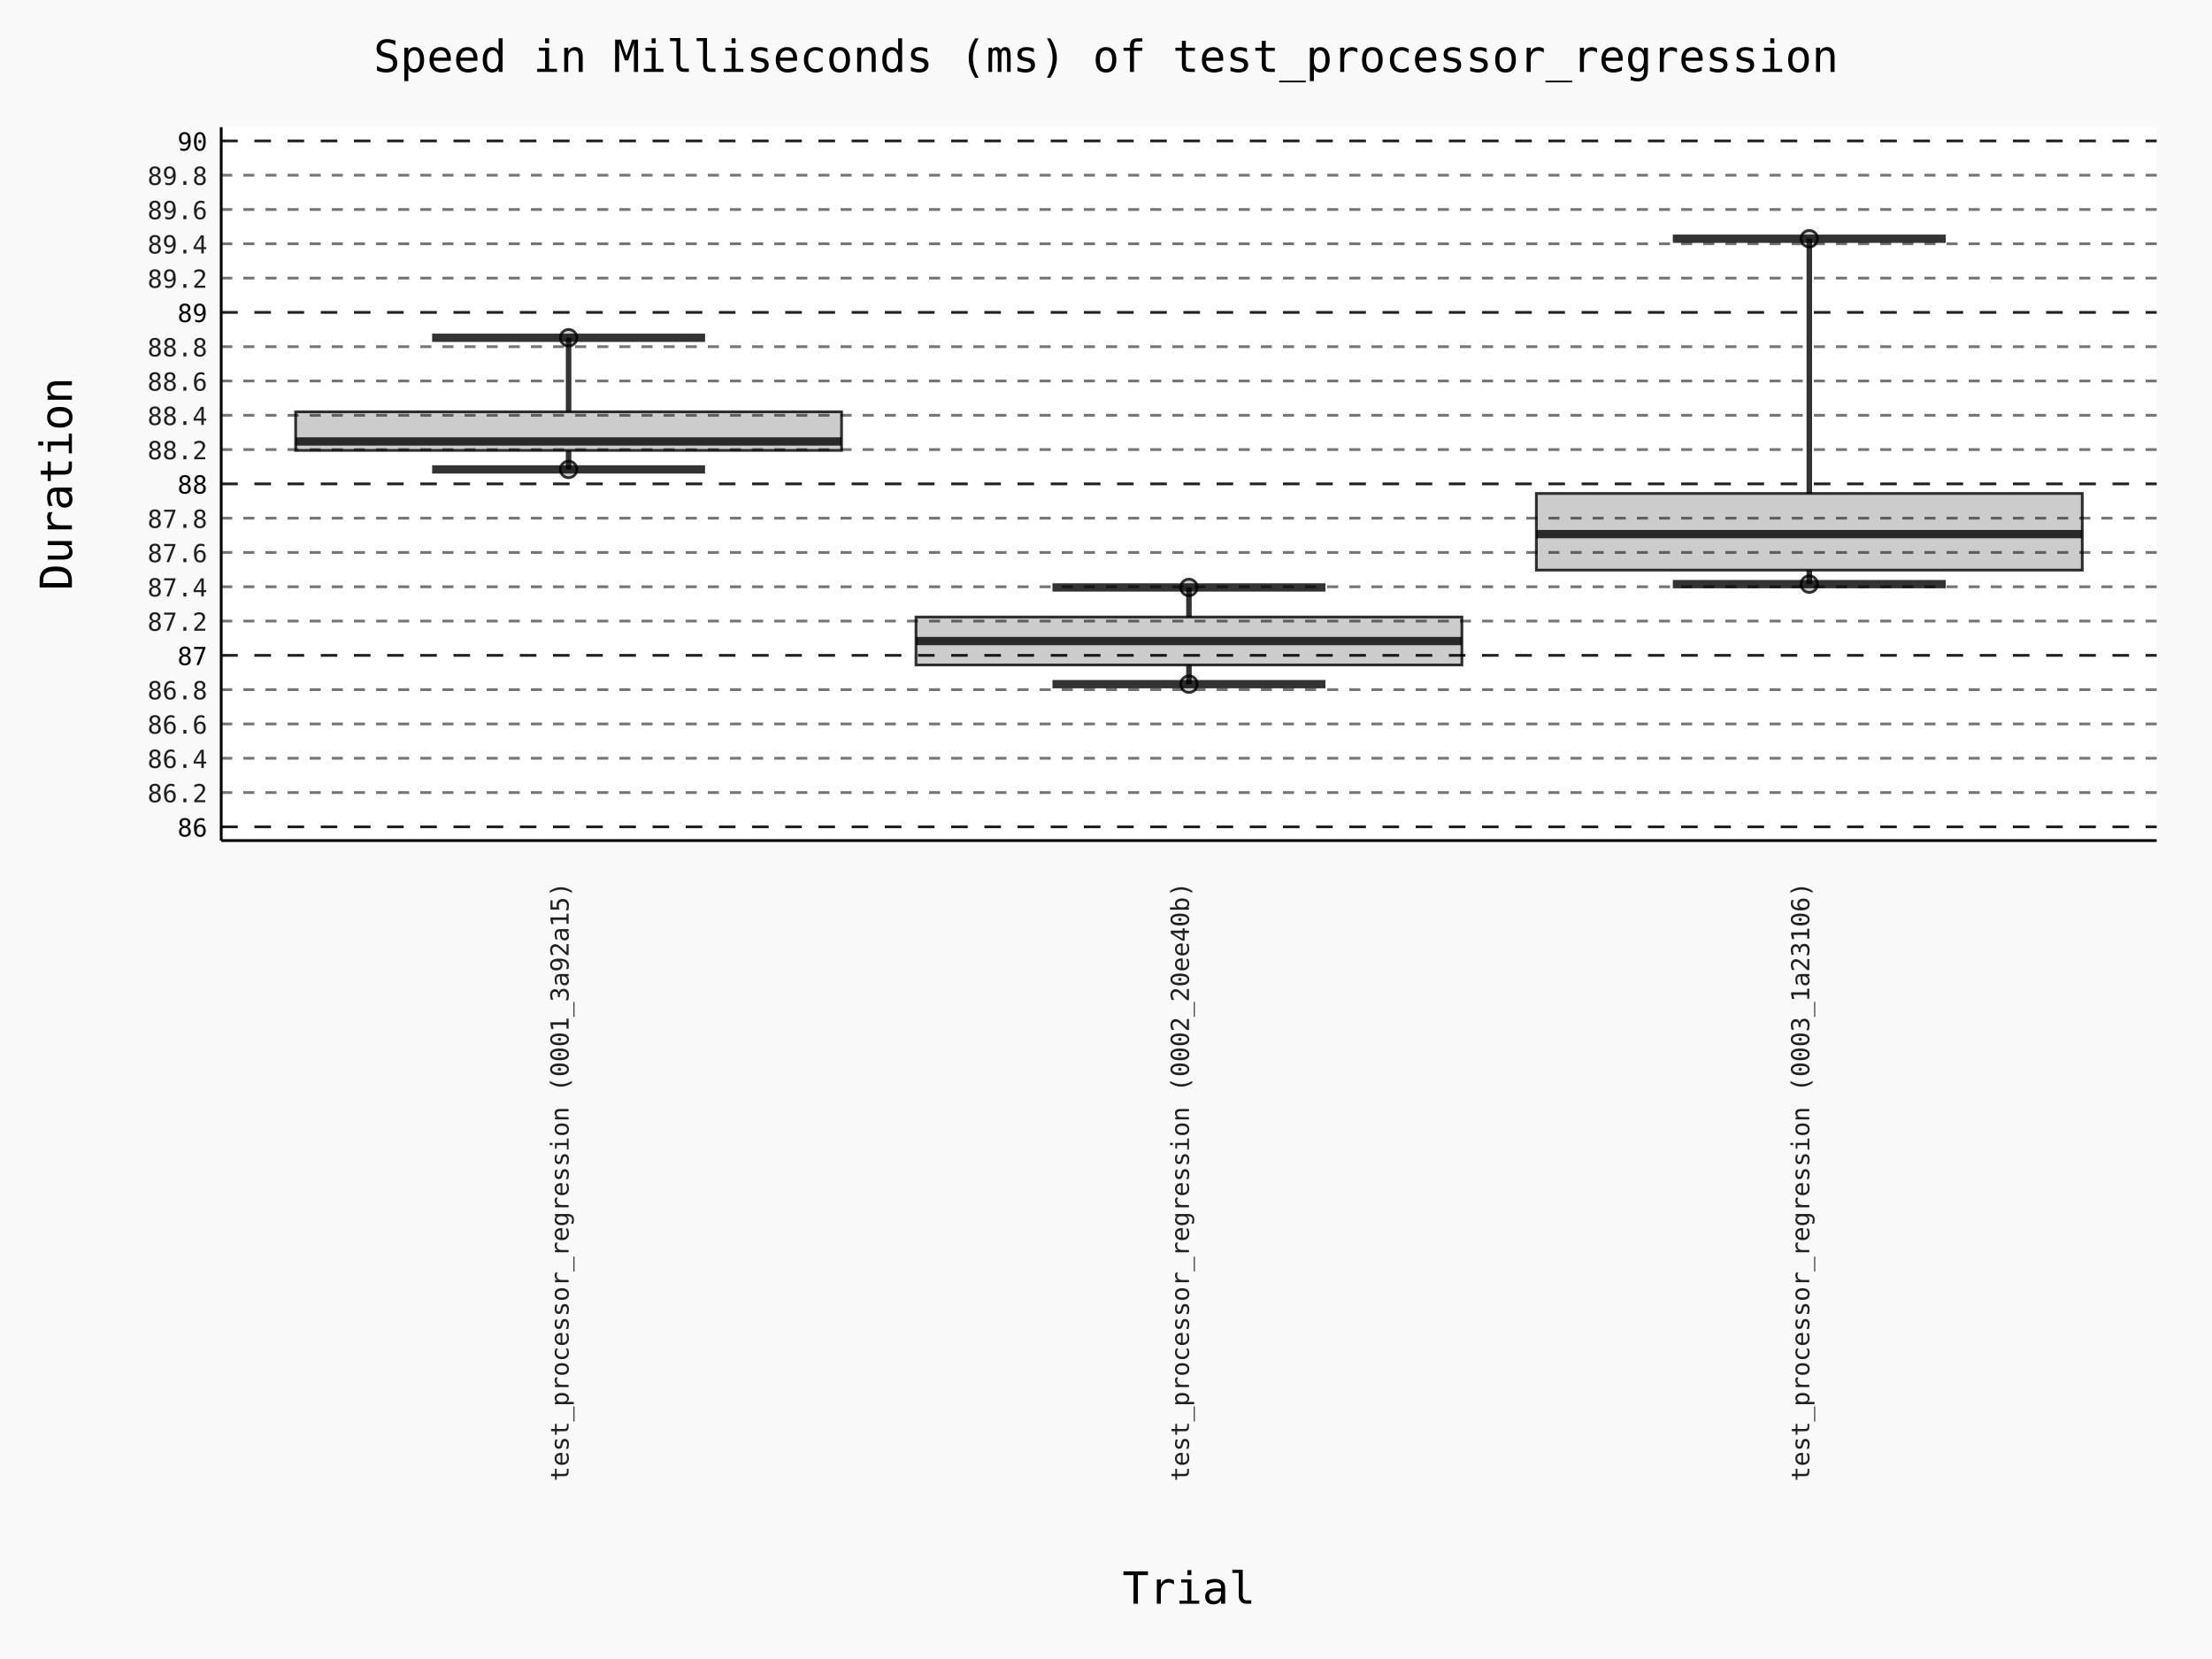
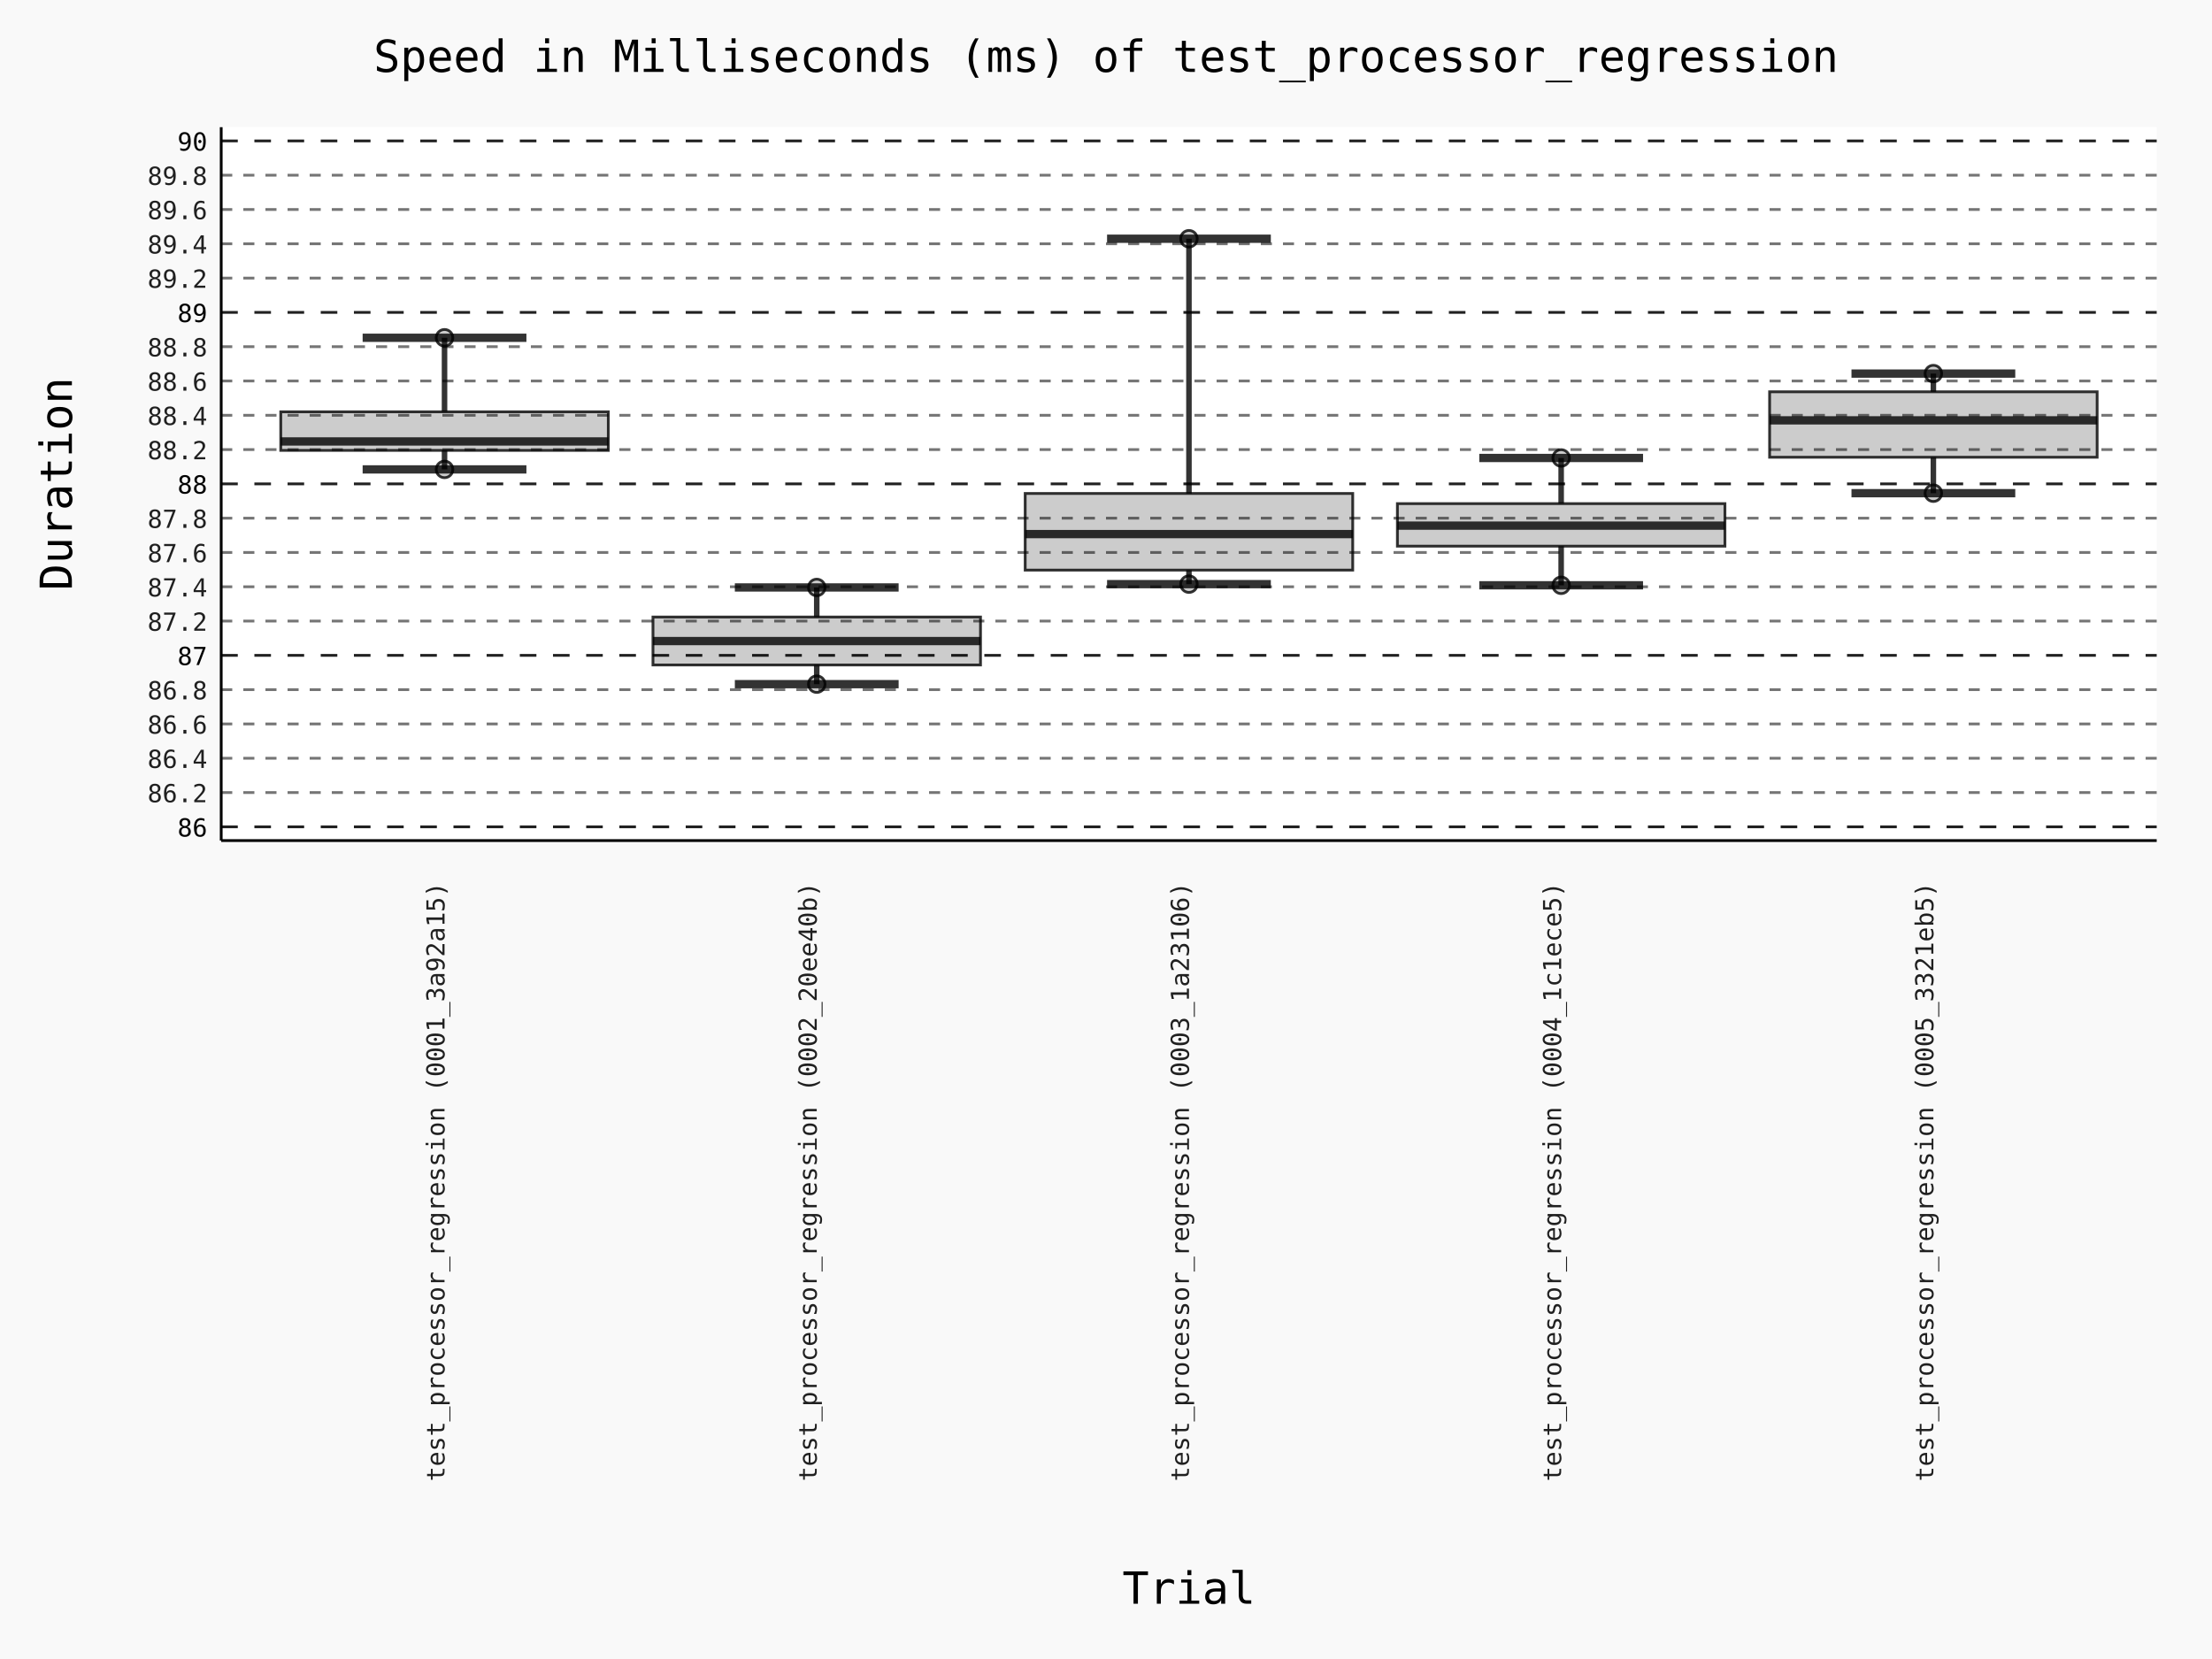
- <svg xmlns="http://www.w3.org/2000/svg" id="chart-d53498b4-1960-4857-986c-fd5f4a355a97" class="pygal-chart" viewBox="0 0 800 600">
+ <svg xmlns="http://www.w3.org/2000/svg" id="chart-efc7dee1-646e-4de8-b624-041051531e77" class="pygal-chart" viewBox="0 0 800 600">
  <defs>
-     <style type="text/css">#chart-d53498b4-1960-4857-986c-fd5f4a355a97{-webkit-user-select:none;-webkit-font-smoothing:antialiased;font-family:Consolas,"Deja Vu Sans Mono","Bitstream Vera Sans Mono","Courier New",monospace}#chart-d53498b4-1960-4857-986c-fd5f4a355a97 .title{font-family:Consolas,"Deja Vu Sans Mono","Bitstream Vera Sans Mono","Courier New",monospace;font-size:16px}#chart-d53498b4-1960-4857-986c-fd5f4a355a97 .legends .legend text{font-family:Consolas,"Deja Vu Sans Mono","Bitstream Vera Sans Mono","Courier New",monospace;font-size:14px}#chart-d53498b4-1960-4857-986c-fd5f4a355a97 .axis text{font-family:Consolas,"Deja Vu Sans Mono","Bitstream Vera Sans Mono","Courier New",monospace;font-size:10px}#chart-d53498b4-1960-4857-986c-fd5f4a355a97 .axis text.major{font-family:Consolas,"Deja Vu Sans Mono","Bitstream Vera Sans Mono","Courier New",monospace;font-size:10px}#chart-d53498b4-1960-4857-986c-fd5f4a355a97 .text-overlay text.value{font-family:Consolas,"Deja Vu Sans Mono","Bitstream Vera Sans Mono","Courier New",monospace;font-size:16px}#chart-d53498b4-1960-4857-986c-fd5f4a355a97 .text-overlay text.label{font-family:Consolas,"Deja Vu Sans Mono","Bitstream Vera Sans Mono","Courier New",monospace;font-size:10px}#chart-d53498b4-1960-4857-986c-fd5f4a355a97 .tooltip{font-family:Consolas,"Deja Vu Sans Mono","Bitstream Vera Sans Mono","Courier New",monospace;font-size:14px}#chart-d53498b4-1960-4857-986c-fd5f4a355a97 text.no_data{font-family:Consolas,"Deja Vu Sans Mono","Bitstream Vera Sans Mono","Courier New",monospace;font-size:64px}
- #chart-d53498b4-1960-4857-986c-fd5f4a355a97{background-color:rgba(249,249,249,1)}#chart-d53498b4-1960-4857-986c-fd5f4a355a97 path,#chart-d53498b4-1960-4857-986c-fd5f4a355a97 line,#chart-d53498b4-1960-4857-986c-fd5f4a355a97 rect,#chart-d53498b4-1960-4857-986c-fd5f4a355a97 circle{-webkit-transition:150ms;-moz-transition:150ms;transition:150ms}#chart-d53498b4-1960-4857-986c-fd5f4a355a97 .graph &gt; .background{fill:rgba(249,249,249,1)}#chart-d53498b4-1960-4857-986c-fd5f4a355a97 .plot &gt; .background{fill:rgba(255,255,255,1)}#chart-d53498b4-1960-4857-986c-fd5f4a355a97 .graph{fill:rgba(0,0,0,.87)}#chart-d53498b4-1960-4857-986c-fd5f4a355a97 text.no_data{fill:rgba(0,0,0,1)}#chart-d53498b4-1960-4857-986c-fd5f4a355a97 .title{fill:rgba(0,0,0,1)}#chart-d53498b4-1960-4857-986c-fd5f4a355a97 .legends .legend text{fill:rgba(0,0,0,.87)}#chart-d53498b4-1960-4857-986c-fd5f4a355a97 .legends .legend:hover text{fill:rgba(0,0,0,1)}#chart-d53498b4-1960-4857-986c-fd5f4a355a97 .axis .line{stroke:rgba(0,0,0,1)}#chart-d53498b4-1960-4857-986c-fd5f4a355a97 .axis .guide.line{stroke:rgba(0,0,0,.54)}#chart-d53498b4-1960-4857-986c-fd5f4a355a97 .axis .major.line{stroke:rgba(0,0,0,.87)}#chart-d53498b4-1960-4857-986c-fd5f4a355a97 .axis text.major{fill:rgba(0,0,0,1)}#chart-d53498b4-1960-4857-986c-fd5f4a355a97 .axis.y .guides:hover .guide.line,#chart-d53498b4-1960-4857-986c-fd5f4a355a97 .line-graph .axis.x .guides:hover .guide.line,#chart-d53498b4-1960-4857-986c-fd5f4a355a97 .stackedline-graph .axis.x .guides:hover .guide.line,#chart-d53498b4-1960-4857-986c-fd5f4a355a97 .xy-graph .axis.x .guides:hover .guide.line{stroke:rgba(0,0,0,1)}#chart-d53498b4-1960-4857-986c-fd5f4a355a97 .axis .guides:hover text{fill:rgba(0,0,0,1)}#chart-d53498b4-1960-4857-986c-fd5f4a355a97 .reactive{fill-opacity:.7;stroke-opacity:.8}#chart-d53498b4-1960-4857-986c-fd5f4a355a97 .ci{stroke:rgba(0,0,0,.87)}#chart-d53498b4-1960-4857-986c-fd5f4a355a97 .reactive.active,#chart-d53498b4-1960-4857-986c-fd5f4a355a97 .active .reactive{fill-opacity:.8;stroke-opacity:.9;stroke-width:4}#chart-d53498b4-1960-4857-986c-fd5f4a355a97 .ci .reactive.active{stroke-width:1.5}#chart-d53498b4-1960-4857-986c-fd5f4a355a97 .series text{fill:rgba(0,0,0,1)}#chart-d53498b4-1960-4857-986c-fd5f4a355a97 .tooltip rect{fill:rgba(255,255,255,1);stroke:rgba(0,0,0,1);-webkit-transition:opacity 150ms;-moz-transition:opacity 150ms;transition:opacity 150ms}#chart-d53498b4-1960-4857-986c-fd5f4a355a97 .tooltip .label{fill:rgba(0,0,0,.87)}#chart-d53498b4-1960-4857-986c-fd5f4a355a97 .tooltip .label{fill:rgba(0,0,0,.87)}#chart-d53498b4-1960-4857-986c-fd5f4a355a97 .tooltip .legend{font-size:.8em;fill:rgba(0,0,0,.54)}#chart-d53498b4-1960-4857-986c-fd5f4a355a97 .tooltip .x_label{font-size:.6em;fill:rgba(0,0,0,1)}#chart-d53498b4-1960-4857-986c-fd5f4a355a97 .tooltip .xlink{font-size:.5em;text-decoration:underline}#chart-d53498b4-1960-4857-986c-fd5f4a355a97 .tooltip .value{font-size:1.5em}#chart-d53498b4-1960-4857-986c-fd5f4a355a97 .bound{font-size:.5em}#chart-d53498b4-1960-4857-986c-fd5f4a355a97 .max-value{font-size:.75em;fill:rgba(0,0,0,.54)}#chart-d53498b4-1960-4857-986c-fd5f4a355a97 .map-element{fill:rgba(255,255,255,1);stroke:rgba(0,0,0,.54) !important}#chart-d53498b4-1960-4857-986c-fd5f4a355a97 .map-element .reactive{fill-opacity:inherit;stroke-opacity:inherit}#chart-d53498b4-1960-4857-986c-fd5f4a355a97 .color-0,#chart-d53498b4-1960-4857-986c-fd5f4a355a97 .color-0 a:visited{stroke:#000000;fill:#000000}#chart-d53498b4-1960-4857-986c-fd5f4a355a97 .color-1,#chart-d53498b4-1960-4857-986c-fd5f4a355a97 .color-1 a:visited{stroke:#000000;fill:#000000}#chart-d53498b4-1960-4857-986c-fd5f4a355a97 .color-2,#chart-d53498b4-1960-4857-986c-fd5f4a355a97 .color-2 a:visited{stroke:#000000;fill:#000000}#chart-d53498b4-1960-4857-986c-fd5f4a355a97 .text-overlay .color-0 text{fill:white}#chart-d53498b4-1960-4857-986c-fd5f4a355a97 .text-overlay .color-1 text{fill:white}#chart-d53498b4-1960-4857-986c-fd5f4a355a97 .text-overlay .color-2 text{fill:white}
- #chart-d53498b4-1960-4857-986c-fd5f4a355a97 text.no_data{text-anchor:middle}#chart-d53498b4-1960-4857-986c-fd5f4a355a97 .guide.line{fill:none}#chart-d53498b4-1960-4857-986c-fd5f4a355a97 .centered{text-anchor:middle}#chart-d53498b4-1960-4857-986c-fd5f4a355a97 .title{text-anchor:middle}#chart-d53498b4-1960-4857-986c-fd5f4a355a97 .legends .legend text{fill-opacity:1}#chart-d53498b4-1960-4857-986c-fd5f4a355a97 .axis.x text{text-anchor:middle}#chart-d53498b4-1960-4857-986c-fd5f4a355a97 .axis.x:not(.web) text[transform]{text-anchor:start}#chart-d53498b4-1960-4857-986c-fd5f4a355a97 .axis.x:not(.web) text[transform].backwards{text-anchor:end}#chart-d53498b4-1960-4857-986c-fd5f4a355a97 .axis.y text{text-anchor:end}#chart-d53498b4-1960-4857-986c-fd5f4a355a97 .axis.y text[transform].backwards{text-anchor:start}#chart-d53498b4-1960-4857-986c-fd5f4a355a97 .axis.y2 text{text-anchor:start}#chart-d53498b4-1960-4857-986c-fd5f4a355a97 .axis.y2 text[transform].backwards{text-anchor:end}#chart-d53498b4-1960-4857-986c-fd5f4a355a97 .axis .guide.line{stroke-dasharray:4,4}#chart-d53498b4-1960-4857-986c-fd5f4a355a97 .axis .major.guide.line{stroke-dasharray:6,6}#chart-d53498b4-1960-4857-986c-fd5f4a355a97 .horizontal .axis.y .guide.line,#chart-d53498b4-1960-4857-986c-fd5f4a355a97 .horizontal .axis.y2 .guide.line,#chart-d53498b4-1960-4857-986c-fd5f4a355a97 .vertical .axis.x .guide.line{opacity:0}#chart-d53498b4-1960-4857-986c-fd5f4a355a97 .horizontal .axis.always_show .guide.line,#chart-d53498b4-1960-4857-986c-fd5f4a355a97 .vertical .axis.always_show .guide.line{opacity:1 !important}#chart-d53498b4-1960-4857-986c-fd5f4a355a97 .axis.y .guides:hover .guide.line,#chart-d53498b4-1960-4857-986c-fd5f4a355a97 .axis.y2 .guides:hover .guide.line,#chart-d53498b4-1960-4857-986c-fd5f4a355a97 .axis.x .guides:hover .guide.line{opacity:1}#chart-d53498b4-1960-4857-986c-fd5f4a355a97 .axis .guides:hover text{opacity:1}#chart-d53498b4-1960-4857-986c-fd5f4a355a97 .nofill{fill:none}#chart-d53498b4-1960-4857-986c-fd5f4a355a97 .subtle-fill{fill-opacity:.2}#chart-d53498b4-1960-4857-986c-fd5f4a355a97 .dot{stroke-width:1px;fill-opacity:1}#chart-d53498b4-1960-4857-986c-fd5f4a355a97 .dot.active{stroke-width:5px}#chart-d53498b4-1960-4857-986c-fd5f4a355a97 .dot.negative{fill:transparent}#chart-d53498b4-1960-4857-986c-fd5f4a355a97 text,#chart-d53498b4-1960-4857-986c-fd5f4a355a97 tspan{stroke:none !important}#chart-d53498b4-1960-4857-986c-fd5f4a355a97 .series text.active{opacity:1}#chart-d53498b4-1960-4857-986c-fd5f4a355a97 .tooltip rect{fill-opacity:.95;stroke-width:.5}#chart-d53498b4-1960-4857-986c-fd5f4a355a97 .tooltip text{fill-opacity:1}#chart-d53498b4-1960-4857-986c-fd5f4a355a97 .showable{visibility:hidden}#chart-d53498b4-1960-4857-986c-fd5f4a355a97 .showable.shown{visibility:visible}#chart-d53498b4-1960-4857-986c-fd5f4a355a97 .gauge-background{fill:rgba(229,229,229,1);stroke:none}#chart-d53498b4-1960-4857-986c-fd5f4a355a97 .bg-lines{stroke:rgba(249,249,249,1);stroke-width:2px}
+     <style type="text/css">#chart-efc7dee1-646e-4de8-b624-041051531e77{-webkit-user-select:none;-webkit-font-smoothing:antialiased;font-family:Consolas,"Deja Vu Sans Mono","Bitstream Vera Sans Mono","Courier New",monospace}#chart-efc7dee1-646e-4de8-b624-041051531e77 .title{font-family:Consolas,"Deja Vu Sans Mono","Bitstream Vera Sans Mono","Courier New",monospace;font-size:16px}#chart-efc7dee1-646e-4de8-b624-041051531e77 .legends .legend text{font-family:Consolas,"Deja Vu Sans Mono","Bitstream Vera Sans Mono","Courier New",monospace;font-size:14px}#chart-efc7dee1-646e-4de8-b624-041051531e77 .axis text{font-family:Consolas,"Deja Vu Sans Mono","Bitstream Vera Sans Mono","Courier New",monospace;font-size:10px}#chart-efc7dee1-646e-4de8-b624-041051531e77 .axis text.major{font-family:Consolas,"Deja Vu Sans Mono","Bitstream Vera Sans Mono","Courier New",monospace;font-size:10px}#chart-efc7dee1-646e-4de8-b624-041051531e77 .text-overlay text.value{font-family:Consolas,"Deja Vu Sans Mono","Bitstream Vera Sans Mono","Courier New",monospace;font-size:16px}#chart-efc7dee1-646e-4de8-b624-041051531e77 .text-overlay text.label{font-family:Consolas,"Deja Vu Sans Mono","Bitstream Vera Sans Mono","Courier New",monospace;font-size:10px}#chart-efc7dee1-646e-4de8-b624-041051531e77 .tooltip{font-family:Consolas,"Deja Vu Sans Mono","Bitstream Vera Sans Mono","Courier New",monospace;font-size:14px}#chart-efc7dee1-646e-4de8-b624-041051531e77 text.no_data{font-family:Consolas,"Deja Vu Sans Mono","Bitstream Vera Sans Mono","Courier New",monospace;font-size:64px}
+ #chart-efc7dee1-646e-4de8-b624-041051531e77{background-color:rgba(249,249,249,1)}#chart-efc7dee1-646e-4de8-b624-041051531e77 path,#chart-efc7dee1-646e-4de8-b624-041051531e77 line,#chart-efc7dee1-646e-4de8-b624-041051531e77 rect,#chart-efc7dee1-646e-4de8-b624-041051531e77 circle{-webkit-transition:150ms;-moz-transition:150ms;transition:150ms}#chart-efc7dee1-646e-4de8-b624-041051531e77 .graph &gt; .background{fill:rgba(249,249,249,1)}#chart-efc7dee1-646e-4de8-b624-041051531e77 .plot &gt; .background{fill:rgba(255,255,255,1)}#chart-efc7dee1-646e-4de8-b624-041051531e77 .graph{fill:rgba(0,0,0,.87)}#chart-efc7dee1-646e-4de8-b624-041051531e77 text.no_data{fill:rgba(0,0,0,1)}#chart-efc7dee1-646e-4de8-b624-041051531e77 .title{fill:rgba(0,0,0,1)}#chart-efc7dee1-646e-4de8-b624-041051531e77 .legends .legend text{fill:rgba(0,0,0,.87)}#chart-efc7dee1-646e-4de8-b624-041051531e77 .legends .legend:hover text{fill:rgba(0,0,0,1)}#chart-efc7dee1-646e-4de8-b624-041051531e77 .axis .line{stroke:rgba(0,0,0,1)}#chart-efc7dee1-646e-4de8-b624-041051531e77 .axis .guide.line{stroke:rgba(0,0,0,.54)}#chart-efc7dee1-646e-4de8-b624-041051531e77 .axis .major.line{stroke:rgba(0,0,0,.87)}#chart-efc7dee1-646e-4de8-b624-041051531e77 .axis text.major{fill:rgba(0,0,0,1)}#chart-efc7dee1-646e-4de8-b624-041051531e77 .axis.y .guides:hover .guide.line,#chart-efc7dee1-646e-4de8-b624-041051531e77 .line-graph .axis.x .guides:hover .guide.line,#chart-efc7dee1-646e-4de8-b624-041051531e77 .stackedline-graph .axis.x .guides:hover .guide.line,#chart-efc7dee1-646e-4de8-b624-041051531e77 .xy-graph .axis.x .guides:hover .guide.line{stroke:rgba(0,0,0,1)}#chart-efc7dee1-646e-4de8-b624-041051531e77 .axis .guides:hover text{fill:rgba(0,0,0,1)}#chart-efc7dee1-646e-4de8-b624-041051531e77 .reactive{fill-opacity:.7;stroke-opacity:.8}#chart-efc7dee1-646e-4de8-b624-041051531e77 .ci{stroke:rgba(0,0,0,.87)}#chart-efc7dee1-646e-4de8-b624-041051531e77 .reactive.active,#chart-efc7dee1-646e-4de8-b624-041051531e77 .active .reactive{fill-opacity:.8;stroke-opacity:.9;stroke-width:4}#chart-efc7dee1-646e-4de8-b624-041051531e77 .ci .reactive.active{stroke-width:1.5}#chart-efc7dee1-646e-4de8-b624-041051531e77 .series text{fill:rgba(0,0,0,1)}#chart-efc7dee1-646e-4de8-b624-041051531e77 .tooltip rect{fill:rgba(255,255,255,1);stroke:rgba(0,0,0,1);-webkit-transition:opacity 150ms;-moz-transition:opacity 150ms;transition:opacity 150ms}#chart-efc7dee1-646e-4de8-b624-041051531e77 .tooltip .label{fill:rgba(0,0,0,.87)}#chart-efc7dee1-646e-4de8-b624-041051531e77 .tooltip .label{fill:rgba(0,0,0,.87)}#chart-efc7dee1-646e-4de8-b624-041051531e77 .tooltip .legend{font-size:.8em;fill:rgba(0,0,0,.54)}#chart-efc7dee1-646e-4de8-b624-041051531e77 .tooltip .x_label{font-size:.6em;fill:rgba(0,0,0,1)}#chart-efc7dee1-646e-4de8-b624-041051531e77 .tooltip .xlink{font-size:.5em;text-decoration:underline}#chart-efc7dee1-646e-4de8-b624-041051531e77 .tooltip .value{font-size:1.5em}#chart-efc7dee1-646e-4de8-b624-041051531e77 .bound{font-size:.5em}#chart-efc7dee1-646e-4de8-b624-041051531e77 .max-value{font-size:.75em;fill:rgba(0,0,0,.54)}#chart-efc7dee1-646e-4de8-b624-041051531e77 .map-element{fill:rgba(255,255,255,1);stroke:rgba(0,0,0,.54) !important}#chart-efc7dee1-646e-4de8-b624-041051531e77 .map-element .reactive{fill-opacity:inherit;stroke-opacity:inherit}#chart-efc7dee1-646e-4de8-b624-041051531e77 .color-0,#chart-efc7dee1-646e-4de8-b624-041051531e77 .color-0 a:visited{stroke:#000000;fill:#000000}#chart-efc7dee1-646e-4de8-b624-041051531e77 .color-1,#chart-efc7dee1-646e-4de8-b624-041051531e77 .color-1 a:visited{stroke:#000000;fill:#000000}#chart-efc7dee1-646e-4de8-b624-041051531e77 .color-2,#chart-efc7dee1-646e-4de8-b624-041051531e77 .color-2 a:visited{stroke:#000000;fill:#000000}#chart-efc7dee1-646e-4de8-b624-041051531e77 .color-3,#chart-efc7dee1-646e-4de8-b624-041051531e77 .color-3 a:visited{stroke:#000000;fill:#000000}#chart-efc7dee1-646e-4de8-b624-041051531e77 .color-4,#chart-efc7dee1-646e-4de8-b624-041051531e77 .color-4 a:visited{stroke:#000000;fill:#000000}#chart-efc7dee1-646e-4de8-b624-041051531e77 .text-overlay .color-0 text{fill:white}#chart-efc7dee1-646e-4de8-b624-041051531e77 .text-overlay .color-1 text{fill:white}#chart-efc7dee1-646e-4de8-b624-041051531e77 .text-overlay .color-2 text{fill:white}#chart-efc7dee1-646e-4de8-b624-041051531e77 .text-overlay .color-3 text{fill:white}#chart-efc7dee1-646e-4de8-b624-041051531e77 .text-overlay .color-4 text{fill:white}
+ #chart-efc7dee1-646e-4de8-b624-041051531e77 text.no_data{text-anchor:middle}#chart-efc7dee1-646e-4de8-b624-041051531e77 .guide.line{fill:none}#chart-efc7dee1-646e-4de8-b624-041051531e77 .centered{text-anchor:middle}#chart-efc7dee1-646e-4de8-b624-041051531e77 .title{text-anchor:middle}#chart-efc7dee1-646e-4de8-b624-041051531e77 .legends .legend text{fill-opacity:1}#chart-efc7dee1-646e-4de8-b624-041051531e77 .axis.x text{text-anchor:middle}#chart-efc7dee1-646e-4de8-b624-041051531e77 .axis.x:not(.web) text[transform]{text-anchor:start}#chart-efc7dee1-646e-4de8-b624-041051531e77 .axis.x:not(.web) text[transform].backwards{text-anchor:end}#chart-efc7dee1-646e-4de8-b624-041051531e77 .axis.y text{text-anchor:end}#chart-efc7dee1-646e-4de8-b624-041051531e77 .axis.y text[transform].backwards{text-anchor:start}#chart-efc7dee1-646e-4de8-b624-041051531e77 .axis.y2 text{text-anchor:start}#chart-efc7dee1-646e-4de8-b624-041051531e77 .axis.y2 text[transform].backwards{text-anchor:end}#chart-efc7dee1-646e-4de8-b624-041051531e77 .axis .guide.line{stroke-dasharray:4,4}#chart-efc7dee1-646e-4de8-b624-041051531e77 .axis .major.guide.line{stroke-dasharray:6,6}#chart-efc7dee1-646e-4de8-b624-041051531e77 .horizontal .axis.y .guide.line,#chart-efc7dee1-646e-4de8-b624-041051531e77 .horizontal .axis.y2 .guide.line,#chart-efc7dee1-646e-4de8-b624-041051531e77 .vertical .axis.x .guide.line{opacity:0}#chart-efc7dee1-646e-4de8-b624-041051531e77 .horizontal .axis.always_show .guide.line,#chart-efc7dee1-646e-4de8-b624-041051531e77 .vertical .axis.always_show .guide.line{opacity:1 !important}#chart-efc7dee1-646e-4de8-b624-041051531e77 .axis.y .guides:hover .guide.line,#chart-efc7dee1-646e-4de8-b624-041051531e77 .axis.y2 .guides:hover .guide.line,#chart-efc7dee1-646e-4de8-b624-041051531e77 .axis.x .guides:hover .guide.line{opacity:1}#chart-efc7dee1-646e-4de8-b624-041051531e77 .axis .guides:hover text{opacity:1}#chart-efc7dee1-646e-4de8-b624-041051531e77 .nofill{fill:none}#chart-efc7dee1-646e-4de8-b624-041051531e77 .subtle-fill{fill-opacity:.2}#chart-efc7dee1-646e-4de8-b624-041051531e77 .dot{stroke-width:1px;fill-opacity:1}#chart-efc7dee1-646e-4de8-b624-041051531e77 .dot.active{stroke-width:5px}#chart-efc7dee1-646e-4de8-b624-041051531e77 .dot.negative{fill:transparent}#chart-efc7dee1-646e-4de8-b624-041051531e77 text,#chart-efc7dee1-646e-4de8-b624-041051531e77 tspan{stroke:none !important}#chart-efc7dee1-646e-4de8-b624-041051531e77 .series text.active{opacity:1}#chart-efc7dee1-646e-4de8-b624-041051531e77 .tooltip rect{fill-opacity:.95;stroke-width:.5}#chart-efc7dee1-646e-4de8-b624-041051531e77 .tooltip text{fill-opacity:1}#chart-efc7dee1-646e-4de8-b624-041051531e77 .showable{visibility:hidden}#chart-efc7dee1-646e-4de8-b624-041051531e77 .showable.shown{visibility:visible}#chart-efc7dee1-646e-4de8-b624-041051531e77 .gauge-background{fill:rgba(229,229,229,1);stroke:none}#chart-efc7dee1-646e-4de8-b624-041051531e77 .bg-lines{stroke:rgba(249,249,249,1);stroke-width:2px}
.tooltip .value{font-size:1em !important}.axis text{font-size:9px !important}</style>
  </defs>
  <g class="graph custombox-graph vertical">
    <rect x="0" y="0" width="800" height="600" class="background" />
    <g transform="translate(80, 46)" class="plot">
      <rect x="0" y="0" width="700.0" height="258.0" class="background" />
      <g class="axis y always_show">
        <path d="M0 258 h700" class="line" />
        <g class="guides">
          <path d="M0 253.038 h700" class="major guide line" />
          <text x="-5" y="256.538" class="major">86</text>
        </g>
        <g class="guides">
          <path d="M0 240.635 h700" class="guide line" />
          <text x="-5" y="244.135" class="">86.2</text>
        </g>
        <g class="guides">
          <path d="M0 228.231 h700" class="guide line" />
          <text x="-5" y="231.731" class="">86.4</text>
        </g>
        <g class="guides">
          <path d="M0 215.827 h700" class="guide line" />
          <text x="-5" y="219.327" class="">86.6</text>
        </g>
        <g class="guides">
          <path d="M0 203.423 h700" class="guide line" />
          <text x="-5" y="206.923" class="">86.8</text>
        </g>
        <g class="guides">
          <path d="M0 191.019 h700" class="major guide line" />
          <text x="-5" y="194.519" class="major">87</text>
        </g>
        <g class="guides">
          <path d="M0 178.615 h700" class="guide line" />
          <text x="-5" y="182.115" class="">87.2</text>
        </g>
        <g class="guides">
          <path d="M0 166.212 h700" class="guide line" />
          <text x="-5" y="169.712" class="">87.4</text>
        </g>
        <g class="guides">
          <path d="M0 153.808 h700" class="guide line" />
          <text x="-5" y="157.308" class="">87.6</text>
        </g>
        <g class="guides">
          <path d="M0 141.404 h700" class="guide line" />
          <text x="-5" y="144.904" class="">87.8</text>
        </g>
        <g class="guides">
          <path d="M0 129 h700" class="major guide line" />
          <text x="-5" y="132.5" class="major">88</text>
        </g>
        <g class="guides">
          <path d="M0 116.596 h700" class="guide line" />
          <text x="-5" y="120.096" class="">88.2</text>
        </g>
        <g class="guides">
          <path d="M0 104.192 h700" class="guide line" />
          <text x="-5" y="107.692" class="">88.4</text>
        </g>
        <g class="guides">
          <path d="M0 91.788 h700" class="guide line" />
          <text x="-5" y="95.288" class="">88.6</text>
        </g>
        <g class="guides">
          <path d="M0 79.385 h700" class="guide line" />
          <text x="-5" y="82.885" class="">88.8</text>
        </g>
        <g class="guides">
          <path d="M0 66.981 h700" class="major guide line" />
          <text x="-5" y="70.481" class="major">89</text>
        </g>
        <g class="guides">
          <path d="M0 54.577 h700" class="guide line" />
          <text x="-5" y="58.077" class="">89.2</text>
        </g>
        <g class="guides">
          <path d="M0 42.173 h700" class="guide line" />
          <text x="-5" y="45.673" class="">89.4</text>
        </g>
        <g class="guides">
          <path d="M0 29.769 h700" class="guide line" />
          <text x="-5" y="33.269" class="">89.6</text>
        </g>
        <g class="guides">
          <path d="M0 17.365 h700" class="guide line" />
          <text x="-5" y="20.865" class="">89.8</text>
        </g>
        <g class="guides">
          <path d="M0 4.962 h700" class="major guide line" />
          <text x="-5" y="8.462" class="major">90</text>
        </g>
      </g>
      <g class="axis x">
        <path d="M0 0 v258" class="line" />
        <g class="guides">
-           <path d="M125.641 0 v258" class="guide line" />
-           <text x="125.641" y="273.0" class="backwards" transform="rotate(270 125.641 273)">test_processor_regression (0001_3a92a15)</text>
+           <path d="M80.769 0 v258" class="guide line" />
+           <text x="80.769" y="273.0" class="backwards" transform="rotate(270 80.76923 273)">test_processor_regression (0001_3a92a15)</text>
+         </g>
+         <g class="guides">
+           <path d="M215.385 0 v258" class="guide line" />
+           <text x="215.385" y="273.0" class="backwards" transform="rotate(270 215.3846 273)">test_processor_regression (0002_20ee40b)</text>
        </g>
        <g class="guides">
          <path d="M350 0 v258" class="guide line" />
-           <text x="350.0" y="273.0" class="backwards" transform="rotate(270 350 273)">test_processor_regression (0002_20ee40b)</text>
-         </g>
-         <g class="guides">
-           <path d="M574.359 0 v258" class="guide line" />
-           <text x="574.359" y="273.0" class="backwards" transform="rotate(270 574.359 273)">test_processor_regression (0003_1a23106)</text>
+           <text x="350.0" y="273.0" class="backwards" transform="rotate(270 350 273)">test_processor_regression (0003_1a23106)</text>
+         </g>
+         <g class="guides">
+           <path d="M484.615 0 v258" class="guide line" />
+           <text x="484.615" y="273.0" class="backwards" transform="rotate(270 484.6154 273)">test_processor_regression (0004_1c1ece5)</text>
+         </g>
+         <g class="guides">
+           <path d="M619.231 0 v258" class="guide line" />
+           <text x="619.231" y="273.0" class="backwards" transform="rotate(270 619.2308 273)">test_processor_regression (0005_3321eb5)</text>
        </g>
      </g>
      <g class="series serie-0 color-0">
        <g class="boxes">
          <g class="box">
-             <path stroke-width="3" d="M76.282 123.768 L175 123.768" class="reactive tooltip-trigger" />
-             <path stroke-width="3" d="M26.923 113.658 L224.359 113.658" class="reactive tooltip-trigger" />
-             <path stroke-width="3" d="M76.282 76.161 L175 76.161" class="reactive tooltip-trigger" />
-             <path stroke-width="2" d="M125.641 123.768 L125.641 116.893" class="reactive tooltip-trigger" />
-             <path stroke-width="2" d="M125.641 76.161 L125.641 102.934" class="reactive tooltip-trigger" />
-             <rect x="26.923" y="102.934" height="13.959" width="197.436" class="subtle-fill reactive tooltip-trigger" />
-             <circle cx="125.641" cy="123.768" r="3" class="subtle-fill reactive tooltip-trigger" />
-             <circle cx="125.641" cy="76.161" r="3" class="subtle-fill reactive tooltip-trigger" />
+             <path stroke-width="3" d="M51.154 123.768 L110.385 123.768" class="reactive tooltip-trigger" />
+             <path stroke-width="3" d="M21.538 113.658 L140 113.658" class="reactive tooltip-trigger" />
+             <path stroke-width="3" d="M51.154 76.161 L110.385 76.161" class="reactive tooltip-trigger" />
+             <path stroke-width="2" d="M80.769 123.768 L80.769 116.893" class="reactive tooltip-trigger" />
+             <path stroke-width="2" d="M80.769 76.161 L80.769 102.934" class="reactive tooltip-trigger" />
+             <rect x="21.538" y="102.934" height="13.959" width="118.462" class="subtle-fill reactive tooltip-trigger" />
+             <circle cx="80.769" cy="123.768" r="3" class="subtle-fill reactive tooltip-trigger" />
+             <circle cx="80.769" cy="76.161" r="3" class="subtle-fill reactive tooltip-trigger" />
          </g>
        </g>
      </g>
      <g class="series serie-1 color-1">
        <g class="boxes">
          <g class="box">
-             <path stroke-width="3" d="M300.641 201.436 L399.359 201.436" class="reactive tooltip-trigger" />
-             <path stroke-width="3" d="M251.282 185.849 L448.718 185.849" class="reactive tooltip-trigger" />
-             <path stroke-width="3" d="M300.641 166.46 L399.359 166.46" class="reactive tooltip-trigger" />
-             <path stroke-width="2" d="M350 201.436 L350 194.498" class="reactive tooltip-trigger" />
-             <path stroke-width="2" d="M350 166.46 L350 177.154" class="reactive tooltip-trigger" />
-             <rect x="251.282" y="177.154" height="17.344" width="197.436" class="subtle-fill reactive tooltip-trigger" />
-             <circle cx="350.0" cy="201.436" r="3" class="subtle-fill reactive tooltip-trigger" />
-             <circle cx="350.0" cy="166.46" r="3" class="subtle-fill reactive tooltip-trigger" />
+             <path stroke-width="3" d="M185.769 201.436 L245 201.436" class="reactive tooltip-trigger" />
+             <path stroke-width="3" d="M156.154 185.849 L274.615 185.849" class="reactive tooltip-trigger" />
+             <path stroke-width="3" d="M185.769 166.46 L245 166.46" class="reactive tooltip-trigger" />
+             <path stroke-width="2" d="M215.385 201.436 L215.385 194.498" class="reactive tooltip-trigger" />
+             <path stroke-width="2" d="M215.385 166.46 L215.385 177.154" class="reactive tooltip-trigger" />
+             <rect x="156.154" y="177.154" height="17.344" width="118.462" class="subtle-fill reactive tooltip-trigger" />
+             <circle cx="215.385" cy="201.436" r="3" class="subtle-fill reactive tooltip-trigger" />
+             <circle cx="215.385" cy="166.46" r="3" class="subtle-fill reactive tooltip-trigger" />
          </g>
        </g>
      </g>
      <g class="series serie-2 color-2">
        <g class="boxes">
          <g class="box">
-             <path stroke-width="3" d="M525 165.264 L623.718 165.264" class="reactive tooltip-trigger" />
-             <path stroke-width="3" d="M475.641 147.161 L673.077 147.161" class="reactive tooltip-trigger" />
-             <path stroke-width="3" d="M525 40.342 L623.718 40.342" class="reactive tooltip-trigger" />
-             <path stroke-width="2" d="M574.359 165.264 L574.359 160.189" class="reactive tooltip-trigger" />
-             <path stroke-width="2" d="M574.359 40.342 L574.359 132.468" class="reactive tooltip-trigger" />
-             <rect x="475.641" y="132.468" height="27.721" width="197.436" class="subtle-fill reactive tooltip-trigger" />
-             <circle cx="574.359" cy="165.264" r="3" class="subtle-fill reactive tooltip-trigger" />
-             <circle cx="574.359" cy="40.342" r="3" class="subtle-fill reactive tooltip-trigger" />
+             <path stroke-width="3" d="M320.385 165.264 L379.615 165.264" class="reactive tooltip-trigger" />
+             <path stroke-width="3" d="M290.769 147.161 L409.231 147.161" class="reactive tooltip-trigger" />
+             <path stroke-width="3" d="M320.385 40.342 L379.615 40.342" class="reactive tooltip-trigger" />
+             <path stroke-width="2" d="M350 165.264 L350 160.189" class="reactive tooltip-trigger" />
+             <path stroke-width="2" d="M350 40.342 L350 132.468" class="reactive tooltip-trigger" />
+             <rect x="290.769" y="132.468" height="27.721" width="118.462" class="subtle-fill reactive tooltip-trigger" />
+             <circle cx="350.0" cy="165.264" r="3" class="subtle-fill reactive tooltip-trigger" />
+             <circle cx="350.0" cy="40.342" r="3" class="subtle-fill reactive tooltip-trigger" />
+           </g>
+         </g>
+       </g>
+       <g class="series serie-3 color-3">
+         <g class="boxes">
+           <g class="box">
+             <path stroke-width="3" d="M455 165.681 L514.231 165.681" class="reactive tooltip-trigger" />
+             <path stroke-width="3" d="M425.385 144.102 L543.846 144.102" class="reactive tooltip-trigger" />
+             <path stroke-width="3" d="M455 119.632 L514.231 119.632" class="reactive tooltip-trigger" />
+             <path stroke-width="2" d="M484.615 165.681 L484.615 151.53" class="reactive tooltip-trigger" />
+             <path stroke-width="2" d="M484.615 119.632 L484.615 136.141" class="reactive tooltip-trigger" />
+             <rect x="425.385" y="136.141" height="15.389" width="118.462" class="subtle-fill reactive tooltip-trigger" />
+             <circle cx="484.615" cy="165.681" r="3" class="subtle-fill reactive tooltip-trigger" />
+             <circle cx="484.615" cy="119.632" r="3" class="subtle-fill reactive tooltip-trigger" />
+           </g>
+         </g>
+       </g>
+       <g class="series serie-4 color-4">
+         <g class="boxes">
+           <g class="box">
+             <path stroke-width="3" d="M589.615 132.367 L648.846 132.367" class="reactive tooltip-trigger" />
+             <path stroke-width="3" d="M560 106.023 L678.462 106.023" class="reactive tooltip-trigger" />
+             <path stroke-width="3" d="M589.615 89.112 L648.846 89.112" class="reactive tooltip-trigger" />
+             <path stroke-width="2" d="M619.231 132.367 L619.231 119.37" class="reactive tooltip-trigger" />
+             <path stroke-width="2" d="M619.231 89.112 L619.231 95.694" class="reactive tooltip-trigger" />
+             <rect x="560.0" y="95.694" height="23.677" width="118.462" class="subtle-fill reactive tooltip-trigger" />
+             <circle cx="619.231" cy="132.367" r="3" class="subtle-fill reactive tooltip-trigger" />
+             <circle cx="619.231" cy="89.112" r="3" class="subtle-fill reactive tooltip-trigger" />
          </g>
        </g>
      </g>
    </g>
    <g class="titles">
      <text x="400.0" y="26" class="title plot_title">Speed in Milliseconds (ms) of test_processor_regression</text>
      <text x="430.0" y="580.0" class="title">Trial</text>
      <text x="0" y="201.0" class="title" transform="rotate(-90 0 175)">Duration</text>
    </g>
    <g transform="translate(80, 46)" class="plot overlay">
      <g class="series serie-0 color-0" />
      <g class="series serie-1 color-1" />
      <g class="series serie-2 color-2" />
+       <g class="series serie-3 color-3" />
+       <g class="series serie-4 color-4" />
    </g>
    <g transform="translate(80, 46)" class="plot text-overlay">
      <g class="series serie-0 color-0" />
      <g class="series serie-1 color-1" />
      <g class="series serie-2 color-2" />
+       <g class="series serie-3 color-3" />
+       <g class="series serie-4 color-4" />
    </g>
    <g transform="translate(80, 46)" class="plot tooltip-overlay">
      <g transform="translate(0 0)" style="opacity: 0" class="tooltip">
        <rect rx="0" ry="0" width="0" height="0" class="tooltip-box" />
        <g class="text" />
      </g>
    </g>
  </g>
</svg>
